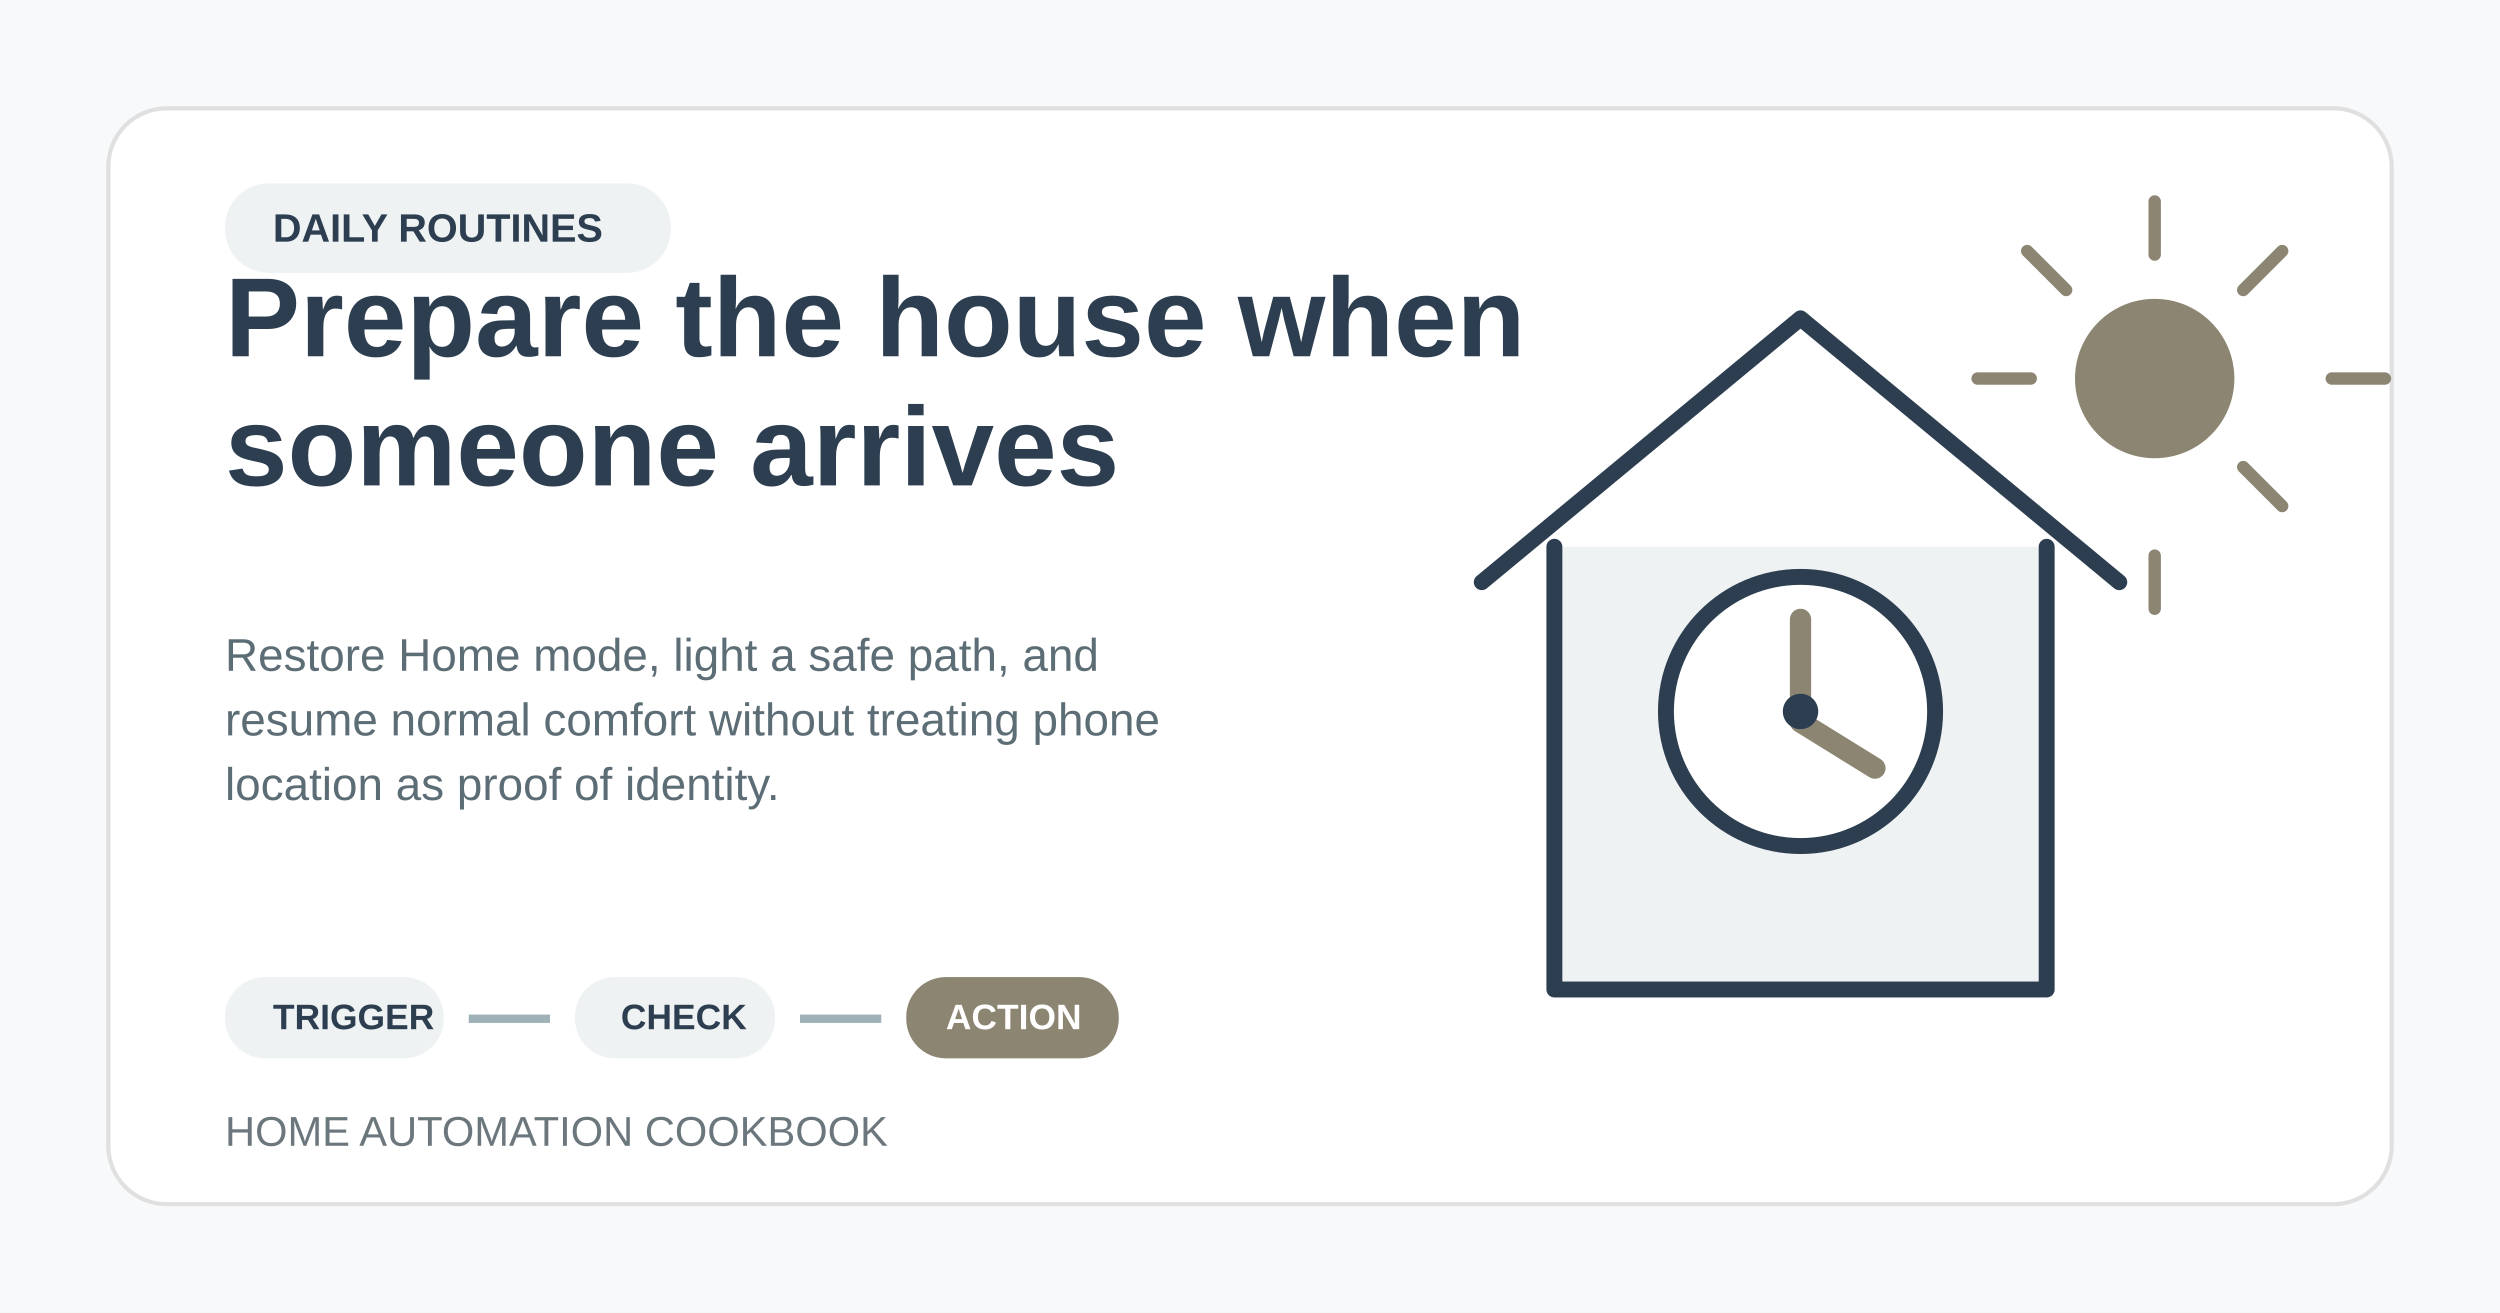
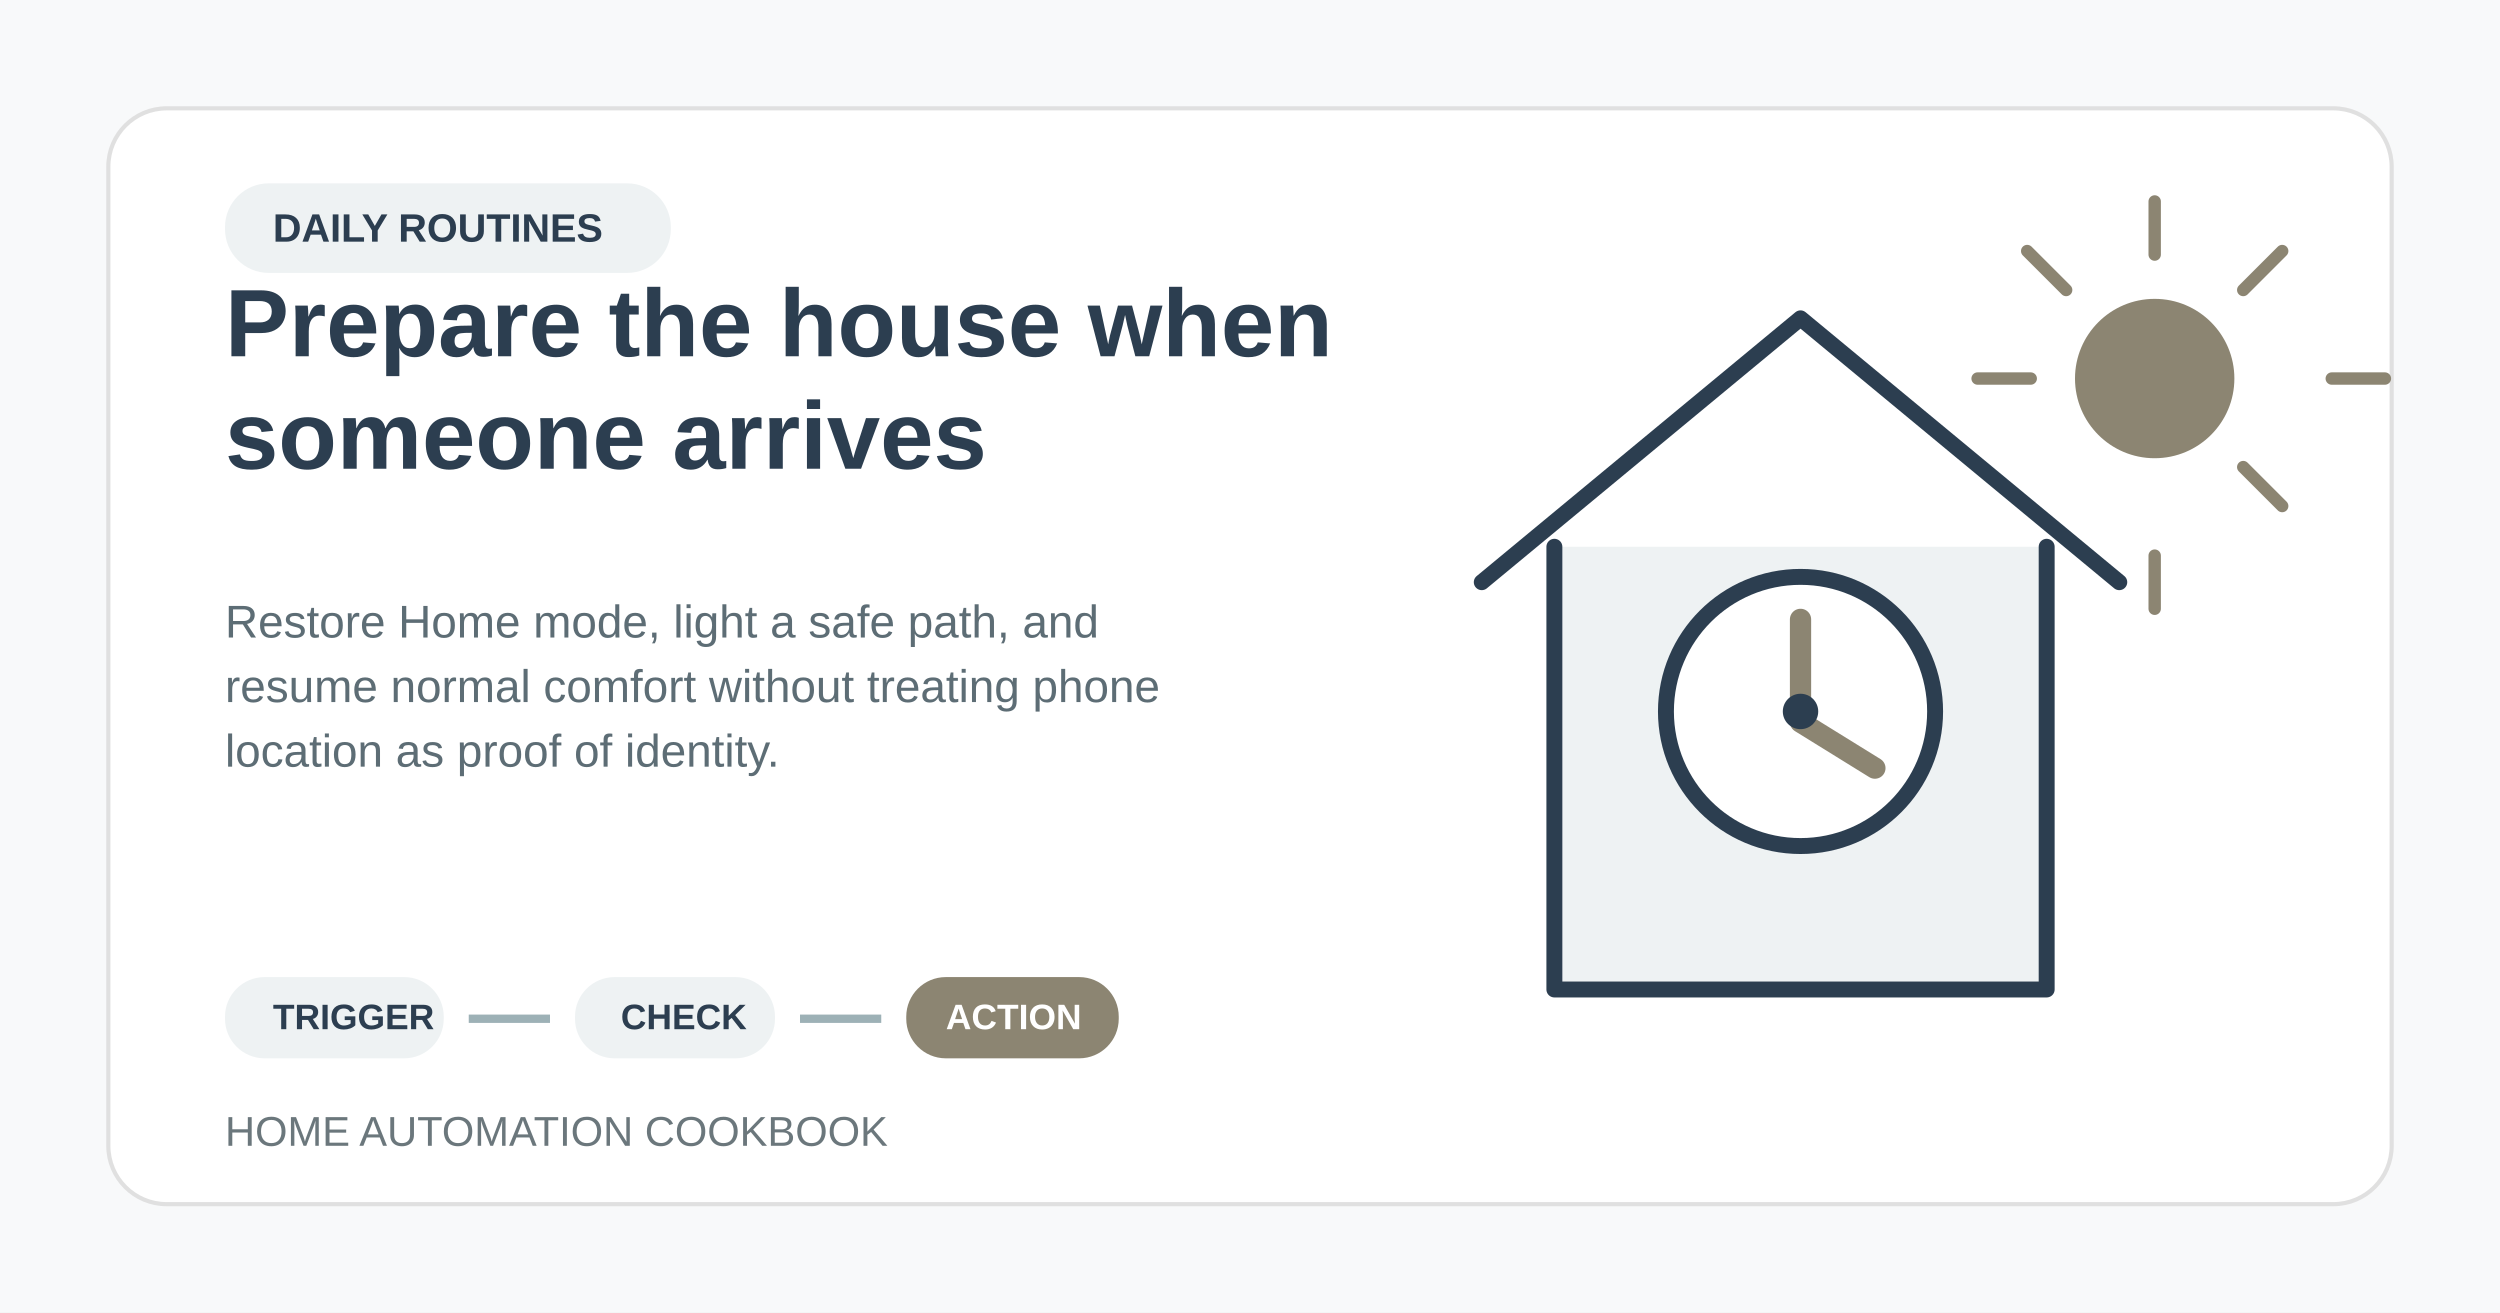
<svg xmlns="http://www.w3.org/2000/svg" width="1200" height="630" viewBox="0 0 1200 630" role="img" aria-labelledby="title desc">
  <style>
  @media (prefers-color-scheme: dark) {
    rect[fill="#f8f9fa"] { fill: #14191c; }
    rect[fill="#ffffff"], path[fill="#ffffff"] { fill: #1d2428; }
    [fill="#eef2f3"] { fill: #293238; }
    text[fill="#2c3e50"], circle[fill="#2c3e50"] { fill: #e7edef; }
    text[fill="#5d6d75"], text[fill="#6b777c"] { fill: #b7c2c6; }
    [stroke="#2c3e50"] { stroke: #d7e0e3; }
    [stroke="#9db1b6"] { stroke: #72858c; }
    [stroke="#e0e0e0"] { stroke: #3d494f; }
  }
</style>
  <rect width="1200" height="630" fill="#f8f9fa" />
  <rect x="52" y="52" width="1096" height="526" rx="28" fill="#ffffff" stroke="#e0e0e0" stroke-width="2" />
  <rect x="108" y="88" width="214" height="43" rx="21" fill="#eef2f3" />
  <text x="131" y="116" fill="#2c3e50" font-family="Segoe UI, Arial, sans-serif" font-size="19" font-weight="600">DAILY ROUTINES</text>
-   <text x="108" y="171" fill="#2c3e50" font-family="Segoe UI, Arial, sans-serif" font-size="54" font-weight="700">Prepare the house when</text>
-   <text x="108" y="233" fill="#2c3e50" font-family="Segoe UI, Arial, sans-serif" font-size="54" font-weight="700">someone arrives</text>
-   <text x="108" y="322" fill="#5d6d75" font-family="Segoe UI, Arial, sans-serif" font-size="22">Restore Home mode, light a safe path, and</text>
-   <text x="108" y="353" fill="#5d6d75" font-family="Segoe UI, Arial, sans-serif" font-size="22">resume normal comfort without treating phone</text>
-   <text x="108" y="384" fill="#5d6d75" font-family="Segoe UI, Arial, sans-serif" font-size="22">location as proof of identity.</text>
+   <text x="108" y="171" fill="#2c3e50" font-family="Segoe UI, Arial, sans-serif" font-size="46" font-weight="700">Prepare the house when</text>
+   <text x="108" y="225" fill="#2c3e50" font-family="Segoe UI, Arial, sans-serif" font-size="46" font-weight="700">someone arrives</text>
+   <text x="108" y="306" fill="#5d6d75" font-family="Segoe UI, Arial, sans-serif" font-size="22">Restore Home mode, light a safe path, and</text>
+   <text x="108" y="337" fill="#5d6d75" font-family="Segoe UI, Arial, sans-serif" font-size="22">resume normal comfort without treating phone</text>
+   <text x="108" y="368" fill="#5d6d75" font-family="Segoe UI, Arial, sans-serif" font-size="22">location as proof of identity.</text>
  <g transform="translate(108 469)" font-family="Segoe UI, Arial, sans-serif" font-size="17" font-weight="600">
    <rect width="105" height="39" rx="19" fill="#eef2f3" />
    <text x="23" y="25" fill="#2c3e50">TRIGGER</text>
    <path d="M117 20h39" stroke="#9db1b6" stroke-width="4" />
    <rect x="168" width="96" height="39" rx="19" fill="#eef2f3" />
    <text x="190" y="25" fill="#2c3e50">CHECK</text>
    <path d="M276 20h39" stroke="#9db1b6" stroke-width="4" />
    <rect x="327" width="102" height="39" rx="19" fill="#8c8572" />
    <text x="346" y="25" fill="#ffffff">ACTION</text>
  </g>
  <g transform="translate(690 112) scale(.85)" fill="none" stroke="#2c3e50" stroke-width="9" stroke-linecap="round" stroke-linejoin="round">
    <path d="M25 197 205 48l180 149" />
    <path d="M66 177v250h278V177" fill="#eef2f3" />
    <circle cx="205" cy="270" r="76" fill="#ffffff" />
    <path d="M205 218v58l42 26" stroke="#8c8572" stroke-width="12" />
    <circle cx="205" cy="270" r="10" fill="#2c3e50" stroke="none" />
    <circle cx="405" cy="82" r="45" fill="#8c8572" stroke="none" />
    <path d="M405 12V-18M405 182v30M335 82h-30M505 82h30M355 32l-22-22M455 132l22 22M455 32l22-22" stroke="#8c8572" stroke-width="7" />
  </g>
  <text x="108" y="550" fill="#6b777c" font-family="Segoe UI, Arial, sans-serif" font-size="20">HOME AUTOMATION COOKBOOK</text>
</svg>
